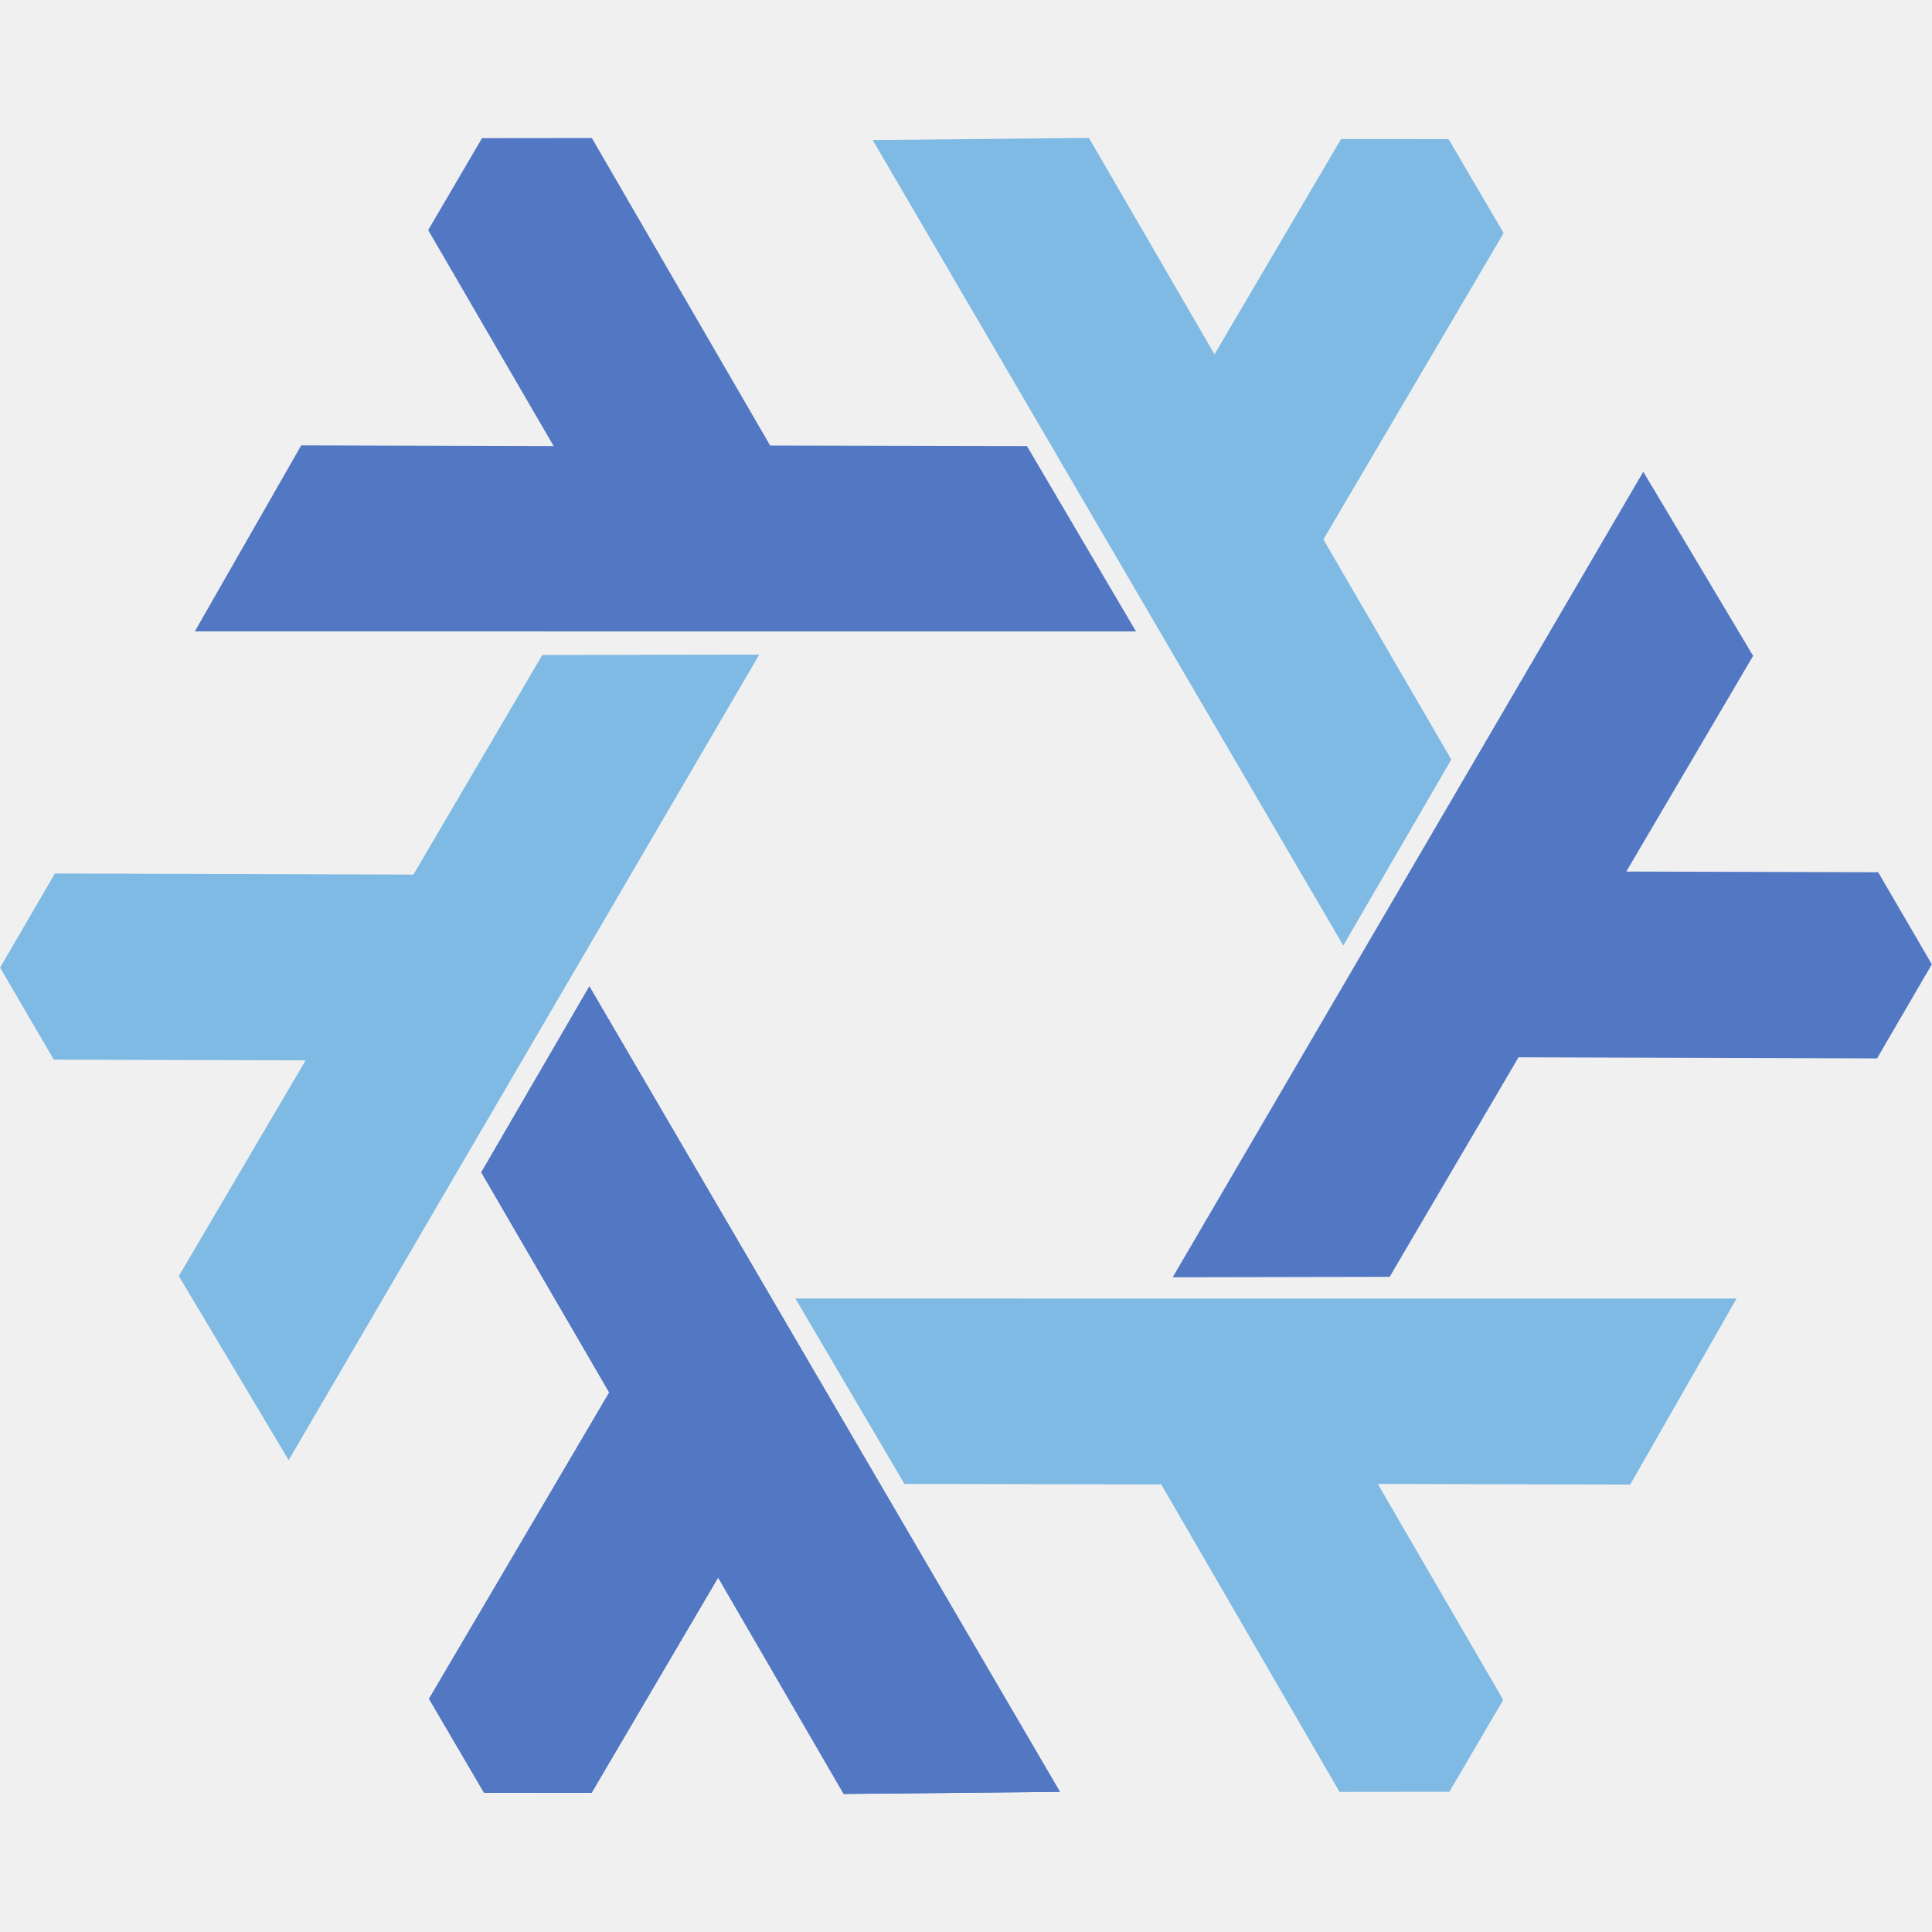
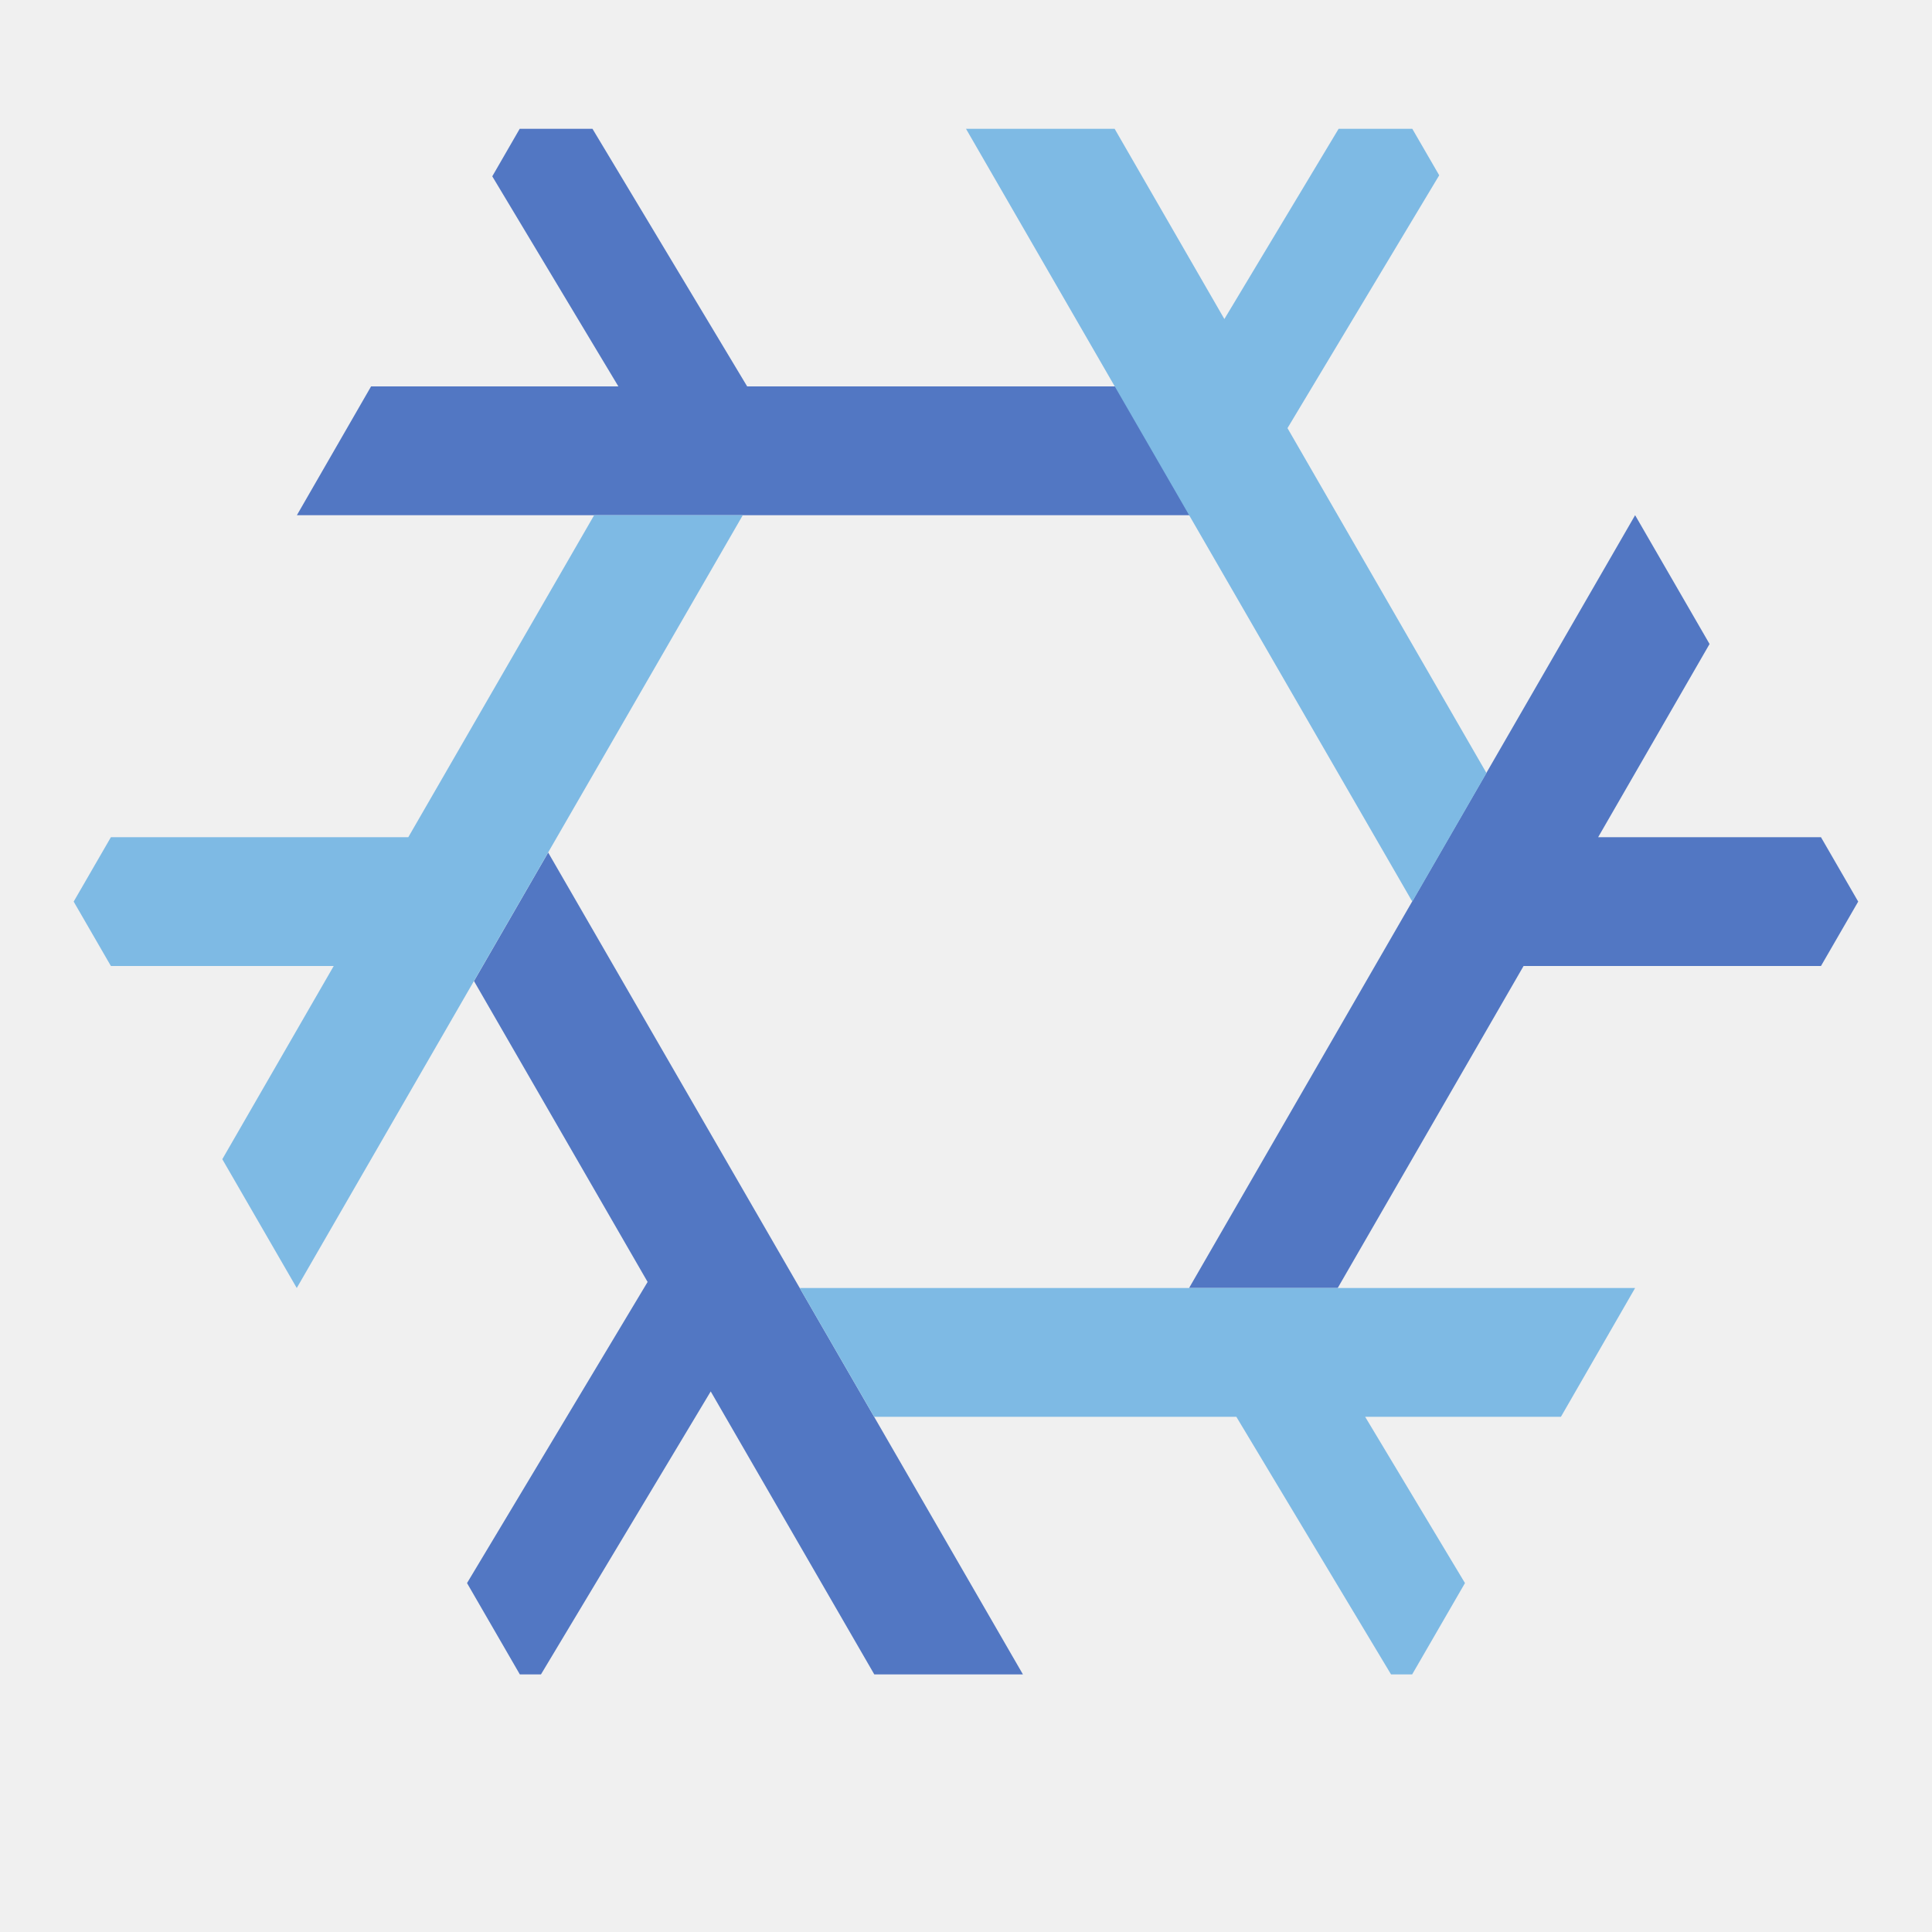
- <svg xmlns="http://www.w3.org/2000/svg" xmlns:xlink="http://www.w3.org/1999/xlink" width="14" height="14" viewBox="0 0 14 14" id="svg2" version="1.1">
-   <defs id="defs4">
-     <linearGradient id="linearGradient5562">
-       <stop style="stop-color:#699ad7;stop-opacity:1" offset="0" id="stop5564" />
-       <stop id="stop5566" offset="0.243" style="stop-color:#7eb1dd;stop-opacity:1" />
-       <stop style="stop-color:#7ebae4;stop-opacity:1" offset="1" id="stop5568" />
+ <svg xmlns="http://www.w3.org/2000/svg" xmlns:xlink="http://www.w3.org/1999/xlink" width="15" height="15" version="1.1" viewBox="0 0 15 15">
+   <defs>
+     <linearGradient id="linearGradient5855" x1="213.96" x2="282.26" y1="338.62" y2="515.97" gradientTransform="translate(983.36 601.39)" gradientUnits="userSpaceOnUse">
+       <stop style="stop-color:#637ddf" offset="0" />
+       <stop style="stop-color:#649afa" offset=".232" />
+       <stop style="stop-color:#719efa" offset="1" />
    </linearGradient>
-     <linearGradient id="linearGradient5053">
-       <stop style="stop-color:#415e9a;stop-opacity:1" offset="0" id="stop5055" />
-       <stop id="stop5057" offset="0.232" style="stop-color:#4a6baf;stop-opacity:1" />
-       <stop style="stop-color:#5277c3;stop-opacity:1" offset="1" id="stop5059" />
-     </linearGradient>
-     <linearGradient id="linearGradient5960">
-       <stop id="stop5962" offset="0" style="stop-color:#637ddf;stop-opacity:1" />
-       <stop style="stop-color:#649afa;stop-opacity:1" offset="0.232" id="stop5964" />
-       <stop id="stop5966" offset="1" style="stop-color:#719efa;stop-opacity:1" />
-     </linearGradient>
-     <linearGradient id="linearGradient5867">
-       <stop style="stop-color:#7363df;stop-opacity:1" offset="0" id="stop5869" />
-       <stop id="stop5871" offset="0.232" style="stop-color:#6478fa;stop-opacity:1" />
-       <stop style="stop-color:#719efa;stop-opacity:1" offset="1" id="stop5873" />
-     </linearGradient>
-     <linearGradient y2="515.971" x2="282.261" y1="338.624" x1="213.956" gradientTransform="translate(983.3608,601.3889)" gradientUnits="userSpaceOnUse" id="linearGradient5855" xlink:href="#linearGradient5960" />
-     <linearGradient y2="515.971" x2="282.261" y1="338.624" x1="213.956" gradientTransform="translate(-197.7517,-337.1451)" gradientUnits="userSpaceOnUse" id="linearGradient5855-8" xlink:href="#linearGradient5867" />
-     <linearGradient y2="247.582" x2="-702.753" y1="102.747" x1="-775.208" gradientTransform="translate(983.3608,601.3889)" gradientUnits="userSpaceOnUse" id="linearGradient4544" xlink:href="#linearGradient5960" />
-     <clipPath id="clipPath4501" clipPathUnits="userSpaceOnUse">
-       <circle r="241.066" cy="686.095" cx="335.14" id="circle4503" style="color:#000000;clip-rule:nonzero;display:inline;overflow:visible;visibility:visible;opacity:1;isolation:auto;mix-blend-mode:normal;color-interpolation:sRGB;color-interpolation-filters:linearRGB;solid-color:#000000;solid-opacity:1;fill:#adadad;fill-opacity:1;fill-rule:evenodd;stroke:none;stroke-width:3;stroke-linecap:butt;stroke-linejoin:round;stroke-miterlimit:4;stroke-dasharray:none;stroke-dashoffset:0;stroke-opacity:1;marker:none;color-rendering:auto;image-rendering:auto;shape-rendering:auto;text-rendering:auto;enable-background:accumulate" />
-     </clipPath>
-     <clipPath id="clipPath5410" clipPathUnits="userSpaceOnUse">
-       <circle r="241.137" cy="340.99" cx="335.981" id="circle5412" style="color:#000000;clip-rule:nonzero;display:inline;overflow:visible;visibility:visible;opacity:1;isolation:auto;mix-blend-mode:normal;color-interpolation:sRGB;color-interpolation-filters:linearRGB;solid-color:#000000;solid-opacity:1;fill:#ffffff;fill-opacity:1;fill-rule:evenodd;stroke:none;stroke-width:3;stroke-linecap:butt;stroke-linejoin:round;stroke-miterlimit:4;stroke-dasharray:none;stroke-dashoffset:0;stroke-opacity:1;marker:none;color-rendering:auto;image-rendering:auto;shape-rendering:auto;text-rendering:auto;enable-background:accumulate" />
-     </clipPath>
-     <linearGradient xlink:href="#linearGradient5053" id="linearGradient5137" gradientUnits="userSpaceOnUse" gradientTransform="translate(864.5506,-2197.497)" x1="-584.199" y1="782.336" x2="-496.297" y2="937.714" />
-     <linearGradient xlink:href="#linearGradient5053" id="linearGradient5147" gradientUnits="userSpaceOnUse" gradientTransform="translate(864.5506,-2197.497)" x1="-584.199" y1="782.336" x2="-496.297" y2="937.714" />
-     <linearGradient xlink:href="#linearGradient5562" id="linearGradient5162" gradientUnits="userSpaceOnUse" gradientTransform="translate(70.50506,-1761.308)" x1="200.597" y1="351.411" x2="290.087" y2="506.188" />
-     <linearGradient xlink:href="#linearGradient5562" id="linearGradient5172" gradientUnits="userSpaceOnUse" gradientTransform="translate(70.50506,-1761.308)" x1="200.597" y1="351.411" x2="290.087" y2="506.188" />
-     <linearGradient xlink:href="#linearGradient5562" id="linearGradient5182" gradientUnits="userSpaceOnUse" gradientTransform="translate(70.50506,-1761.308)" x1="200.597" y1="351.411" x2="290.087" y2="506.188" />
-     <linearGradient y2="506.188" x2="290.087" y1="351.411" x1="200.597" gradientTransform="translate(70.50506,-1761.308)" gradientUnits="userSpaceOnUse" id="linearGradient5201" xlink:href="#linearGradient5562" />
-     <linearGradient y2="937.714" x2="-496.297" y1="782.336" x1="-584.199" gradientTransform="translate(864.5506,-2197.497)" gradientUnits="userSpaceOnUse" id="linearGradient5205" xlink:href="#linearGradient5053" />
  </defs>
-   <g id="layer1" style="display:inline" transform="translate(-132.5822,487.7236)">
-     <path style="color:#000000;clip-rule:nonzero;display:inline;overflow:visible;visibility:visible;opacity:1;isolation:auto;mix-blend-mode:normal;color-interpolation:sRGB;color-interpolation-filters:linearRGB;solid-color:#000000;solid-opacity:1;fill:#5277c3;fill-opacity:1;fill-rule:evenodd;stroke:none;stroke-width:3;stroke-linecap:butt;stroke-linejoin:round;stroke-miterlimit:4;stroke-dasharray:none;stroke-dashoffset:0;stroke-opacity:1;color-rendering:auto;image-rendering:auto;shape-rendering:auto;text-rendering:auto;enable-background:accumulate" d="m 136.853,-480.576 3.41,5.837 -1.567,0.015 -0.91,-1.568 -0.917,1.56 -0.779,-3.1e-4 -0.399,-0.681 1.306,-2.22 -0.927,-1.595 z" id="path4861" />
-     <path style="color:#000000;clip-rule:nonzero;display:inline;overflow:visible;visibility:visible;opacity:1;isolation:auto;mix-blend-mode:normal;color-interpolation:sRGB;color-interpolation-filters:linearRGB;solid-color:#000000;solid-opacity:1;fill:#7ebae4;fill-opacity:1;fill-rule:evenodd;stroke:none;stroke-width:3;stroke-linecap:butt;stroke-linejoin:round;stroke-miterlimit:4;stroke-dasharray:none;stroke-dashoffset:0;stroke-opacity:1;color-rendering:auto;image-rendering:auto;shape-rendering:auto;text-rendering:auto;enable-background:accumulate" d="m 138.084,-482.98 -3.41,5.837 -0.796,-1.334 0.919,-1.563 -1.825,-0.005 -0.389,-0.667 0.397,-0.682 2.598,0.008 0.934,-1.591 z" id="use4863" />
-     <path style="color:#000000;clip-rule:nonzero;display:inline;overflow:visible;visibility:visible;opacity:1;isolation:auto;mix-blend-mode:normal;color-interpolation:sRGB;color-interpolation-filters:linearRGB;solid-color:#000000;solid-opacity:1;fill:#7ebae4;fill-opacity:1;fill-rule:evenodd;stroke:none;stroke-width:3;stroke-linecap:butt;stroke-linejoin:round;stroke-miterlimit:4;stroke-dasharray:none;stroke-dashoffset:0;stroke-opacity:1;color-rendering:auto;image-rendering:auto;shape-rendering:auto;text-rendering:auto;enable-background:accumulate" d="m 138.346,-478.314 6.82,3.4e-4 -0.771,1.348 -1.829,-0.005 0.909,1.565 -0.39,0.666 -0.796,8.8e-4 -1.292,-2.228 -1.861,-0.004 z" id="use4865" />
-     <path style="color:#000000;clip-rule:nonzero;display:inline;overflow:visible;visibility:visible;opacity:1;isolation:auto;mix-blend-mode:normal;color-interpolation:sRGB;color-interpolation-filters:linearRGB;solid-color:#000000;solid-opacity:1;fill:#7ebae4;fill-opacity:1;fill-rule:evenodd;stroke:none;stroke-width:3;stroke-linecap:butt;stroke-linejoin:round;stroke-miterlimit:4;stroke-dasharray:none;stroke-dashoffset:0;stroke-opacity:1;color-rendering:auto;image-rendering:auto;shape-rendering:auto;text-rendering:auto;enable-background:accumulate" d="m 142.316,-480.872 -3.41,-5.837 1.567,-0.015 0.91,1.568 0.917,-1.56 0.779,3.1e-4 0.399,0.681 -1.306,2.22 0.927,1.595 z" id="use4867" />
-     <path id="path4873" d="m 136.853,-480.576 3.41,5.837 -1.567,0.015 -0.91,-1.568 -0.917,1.56 -0.779,-3.1e-4 -0.399,-0.681 1.306,-2.22 -0.927,-1.595 z" style="color:#000000;clip-rule:nonzero;display:inline;overflow:visible;visibility:visible;opacity:1;isolation:auto;mix-blend-mode:normal;color-interpolation:sRGB;color-interpolation-filters:linearRGB;solid-color:#000000;solid-opacity:1;fill:#5277c3;fill-opacity:1;fill-rule:evenodd;stroke:none;stroke-width:3;stroke-linecap:butt;stroke-linejoin:round;stroke-miterlimit:4;stroke-dasharray:none;stroke-dashoffset:0;stroke-opacity:1;color-rendering:auto;image-rendering:auto;shape-rendering:auto;text-rendering:auto;enable-background:accumulate" />
-     <path id="use4875" d="m 140.814,-483.148 -6.82,-3.3e-4 0.771,-1.348 1.829,0.005 -0.909,-1.565 0.39,-0.666 0.796,-8.7e-4 1.292,2.228 1.861,0.004 z" style="color:#000000;clip-rule:nonzero;display:inline;overflow:visible;visibility:visible;opacity:1;isolation:auto;mix-blend-mode:normal;color-interpolation:sRGB;color-interpolation-filters:linearRGB;solid-color:#000000;solid-opacity:1;fill:#5277c3;fill-opacity:1;fill-rule:evenodd;stroke:none;stroke-width:3;stroke-linecap:butt;stroke-linejoin:round;stroke-miterlimit:4;stroke-dasharray:none;stroke-dashoffset:0;stroke-opacity:1;color-rendering:auto;image-rendering:auto;shape-rendering:auto;text-rendering:auto;enable-background:accumulate" />
-     <path id="use4877" d="m 141.08,-478.468 3.41,-5.837 0.796,1.334 -0.919,1.563 1.825,0.005 0.389,0.667 -0.397,0.682 -2.598,-0.008 -0.934,1.591 z" style="color:#000000;clip-rule:nonzero;display:inline;overflow:visible;visibility:visible;opacity:1;isolation:auto;mix-blend-mode:normal;color-interpolation:sRGB;color-interpolation-filters:linearRGB;solid-color:#000000;solid-opacity:1;fill:#5277c3;fill-opacity:1;fill-rule:evenodd;stroke:none;stroke-width:3;stroke-linecap:butt;stroke-linejoin:round;stroke-miterlimit:4;stroke-dasharray:none;stroke-dashoffset:0;stroke-opacity:1;color-rendering:auto;image-rendering:auto;shape-rendering:auto;text-rendering:auto;enable-background:accumulate" />
-     <g id="layer2" style="display:none" transform="translate(72.03904,-1799.448)">
-       <path d="M 460.606,594.729 209.742,594.729 84.31,377.474 209.742,160.219 l 250.864,1e-5 125.432,217.255 z" id="path6032" style="color:#000000;display:inline;overflow:visible;visibility:visible;opacity:0.236;fill:#4e4d52;fill-opacity:1;fill-rule:nonzero;stroke:none;stroke-width:3;stroke-linecap:butt;stroke-linejoin:round;stroke-miterlimit:4;stroke-dasharray:none;stroke-dashoffset:0;stroke-opacity:1;marker:none;enable-background:accumulate" />
-       <path transform="translate(0,-308.2677)" style="color:#000000;display:inline;overflow:visible;visibility:visible;opacity:1;fill:#4e4d52;fill-opacity:1;fill-rule:nonzero;stroke:none;stroke-width:3;stroke-linecap:butt;stroke-linejoin:round;stroke-miterlimit:4;stroke-dasharray:none;stroke-dashoffset:0;stroke-opacity:1;marker:none;enable-background:accumulate" id="path5875" d="m 385.592,773.067 -100.835,0 -50.417,-87.326 50.417,-87.326 100.835,10e-6 50.417,87.326 z" />
-       <path transform="translate(0,-308.2677)" id="path5851" d="m 1216.559,938.534 123.055,228.14 -42.681,-1.262 -43.482,-79.772 -39.651,80.327 -32.688,-19.798 53.474,-100.285 -37.116,-73.89 z" style="fill:url(#linearGradient5855);fill-opacity:1;fill-rule:evenodd;stroke:none;stroke-width:3;stroke-linecap:butt;stroke-linejoin:round;stroke-miterlimit:4;stroke-dasharray:none;stroke-opacity:1" />
-       <rect style="color:#000000;clip-rule:nonzero;display:inline;overflow:visible;visibility:visible;opacity:0.415;isolation:auto;mix-blend-mode:normal;color-interpolation:sRGB;color-interpolation-filters:linearRGB;solid-color:#000000;solid-opacity:1;fill:#c53a3a;fill-opacity:1;fill-rule:nonzero;stroke:none;stroke-width:3;stroke-linecap:butt;stroke-linejoin:round;stroke-miterlimit:4;stroke-dasharray:none;stroke-dashoffset:0;stroke-opacity:1;marker:none;color-rendering:auto;image-rendering:auto;shape-rendering:auto;text-rendering:auto;enable-background:accumulate" id="rect5884" width="48.835" height="226.229" x="-34.742" y="446.171" transform="matrix(0.8660254,-0.5,0.5,0.8660254,0,0)" />
-       <path transform="translate(0,-308.2677)" style="color:#000000;clip-rule:nonzero;display:inline;overflow:visible;visibility:visible;opacity:0.509;isolation:auto;mix-blend-mode:normal;color-interpolation:sRGB;color-interpolation-filters:linearRGB;solid-color:#000000;solid-opacity:1;fill:#000000;fill-opacity:1;fill-rule:evenodd;stroke:none;stroke-width:3;stroke-linecap:butt;stroke-linejoin:round;stroke-miterlimit:4;stroke-dasharray:none;stroke-dashoffset:0;stroke-opacity:1;marker:none;color-rendering:auto;image-rendering:auto;shape-rendering:auto;text-rendering:auto;enable-background:accumulate" id="path3428" d="m 251.986,878.638 -14.024,24.291 -28.049,0 -14.024,-24.291 14.024,-24.291 28.049,0 z" />
-       <use x="0" y="0" xlink:href="#rect5884" id="use4252" transform="matrix(0.5,0.8660254,-0.8660254,0.5,558.0264,12.37299)" width="100%" height="100%" />
-       <rect style="color:#000000;clip-rule:nonzero;display:inline;overflow:visible;visibility:visible;opacity:1;isolation:auto;mix-blend-mode:normal;color-interpolation:sRGB;color-interpolation-filters:linearRGB;solid-color:#000000;solid-opacity:1;fill:#000000;fill-opacity:0.651;fill-rule:evenodd;stroke:none;stroke-width:1px;stroke-linecap:butt;stroke-linejoin:miter;stroke-miterlimit:4;stroke-dasharray:none;stroke-dashoffset:0;stroke-opacity:1;marker:none;color-rendering:auto;image-rendering:auto;shape-rendering:auto;text-rendering:auto;enable-background:accumulate" id="rect4254" width="5.395" height="115.126" x="545.71" y="467.07" transform="matrix(0.8660254,0.5,-0.5,0.8660254,0,-308.2677)" />
+   <g transform="translate(-132.58 488.72)">
+     <g transform="translate(72.039 -1799.4)" style="display:none">
+       <path d="m460.61 594.73-250.86-1e-5 -125.43-217.26 125.43-217.25l250.86 1e-5 125.43 217.26z" style="color:#000000;display:inline;fill:#4e4d52;opacity:.236" />
+       <path transform="translate(0 -308.27)" d="m385.59 773.07h-100.83l-50.417-87.326 50.417-87.326 100.83 1e-5 50.417 87.326z" style="color:#000000;display:inline;fill:#4e4d52" />
+       <path transform="translate(0 -308.27)" d="m1216.6 938.53 123.05 228.14-42.681-1.262-43.482-79.772-39.651 80.327-32.688-19.798 53.474-100.28-37.116-73.89z" style="fill-rule:evenodd;fill:url(#linearGradient5855)" />
+       <rect id="rect5884" transform="rotate(-30)" x="-34.742" y="446.17" width="48.835" height="226.23" style="color-rendering:auto;color:#000000;display:inline;fill:#c53a3a;image-rendering:auto;isolation:auto;mix-blend-mode:normal;opacity:.415;shape-rendering:auto;solid-color:#000000" />
+       <path transform="translate(0 -308.27)" d="m251.99 878.64-14.024 24.291h-28.049l-14.024-24.291 14.024-24.291h28.049z" style="color-rendering:auto;color:#000000;display:inline;fill-rule:evenodd;image-rendering:auto;isolation:auto;mix-blend-mode:normal;opacity:.509;shape-rendering:auto;solid-color:#000000" />
+       <use transform="rotate(60 268.3 489.45)" width="100%" height="100%" xlink:href="#rect5884" />
+       <rect transform="rotate(30 575.24 -154.13)" x="545.71" y="467.07" width="5.395" height="115.13" style="color-rendering:auto;color:#000000;display:inline;fill-opacity:.651;fill-rule:evenodd;image-rendering:auto;isolation:auto;mix-blend-mode:normal;shape-rendering:auto;solid-color:#000000" />
    </g>
+     <path transform="translate(132.58 -488.72)" d="m4.256 6.619l-0.576 0.998 1.348 2.336-1.402 2.338 0.41 0.709h0.164l1.318-2.197 1.27 2.197h1.154l-3.686-6.381z" style="fill:#5277c3" />
+     <path transform="translate(132.58 -488.72)" d="m12.695 4-3.463 6h1.154l1.443-2.5h2.309l0.289-0.5-0.289-0.5h-1.73l0.865-1.5z" style="fill:#5277c3" />
+     <path transform="translate(132.58 -488.72)" d="m4.035 1-0.213 0.369 0.979 1.631h-1.92l-0.576 1h7.086l-0.578-1h-3.012l-1.201-2z" style="fill:#5277c3" />
+     <path transform="translate(132.58 -488.72)" d="m7.5 1l3.465 6 0.576-0.998-1.545-2.678 1.178-1.963-0.209-0.361h-0.572l-0.887 1.477-0.852-1.477h-1.154z" style="fill:#7ebae4" />
+     <path transform="translate(132.58 -488.72)" d="m6.209 10 0.578 1h2.812l1.201 2h0.164l0.41-0.709-0.775-1.291h1.52l0.576-1z" style="fill:#7ebae4" />
+     <path transform="translate(132.58 -488.72)" d="m4.613 4-1.443 2.5h-2.309l-0.289 0.5 0.289 0.5h1.73l-0.865 1.5 0.578 1 3.463-6z" style="fill:#7ebae4" />
  </g>
</svg>
